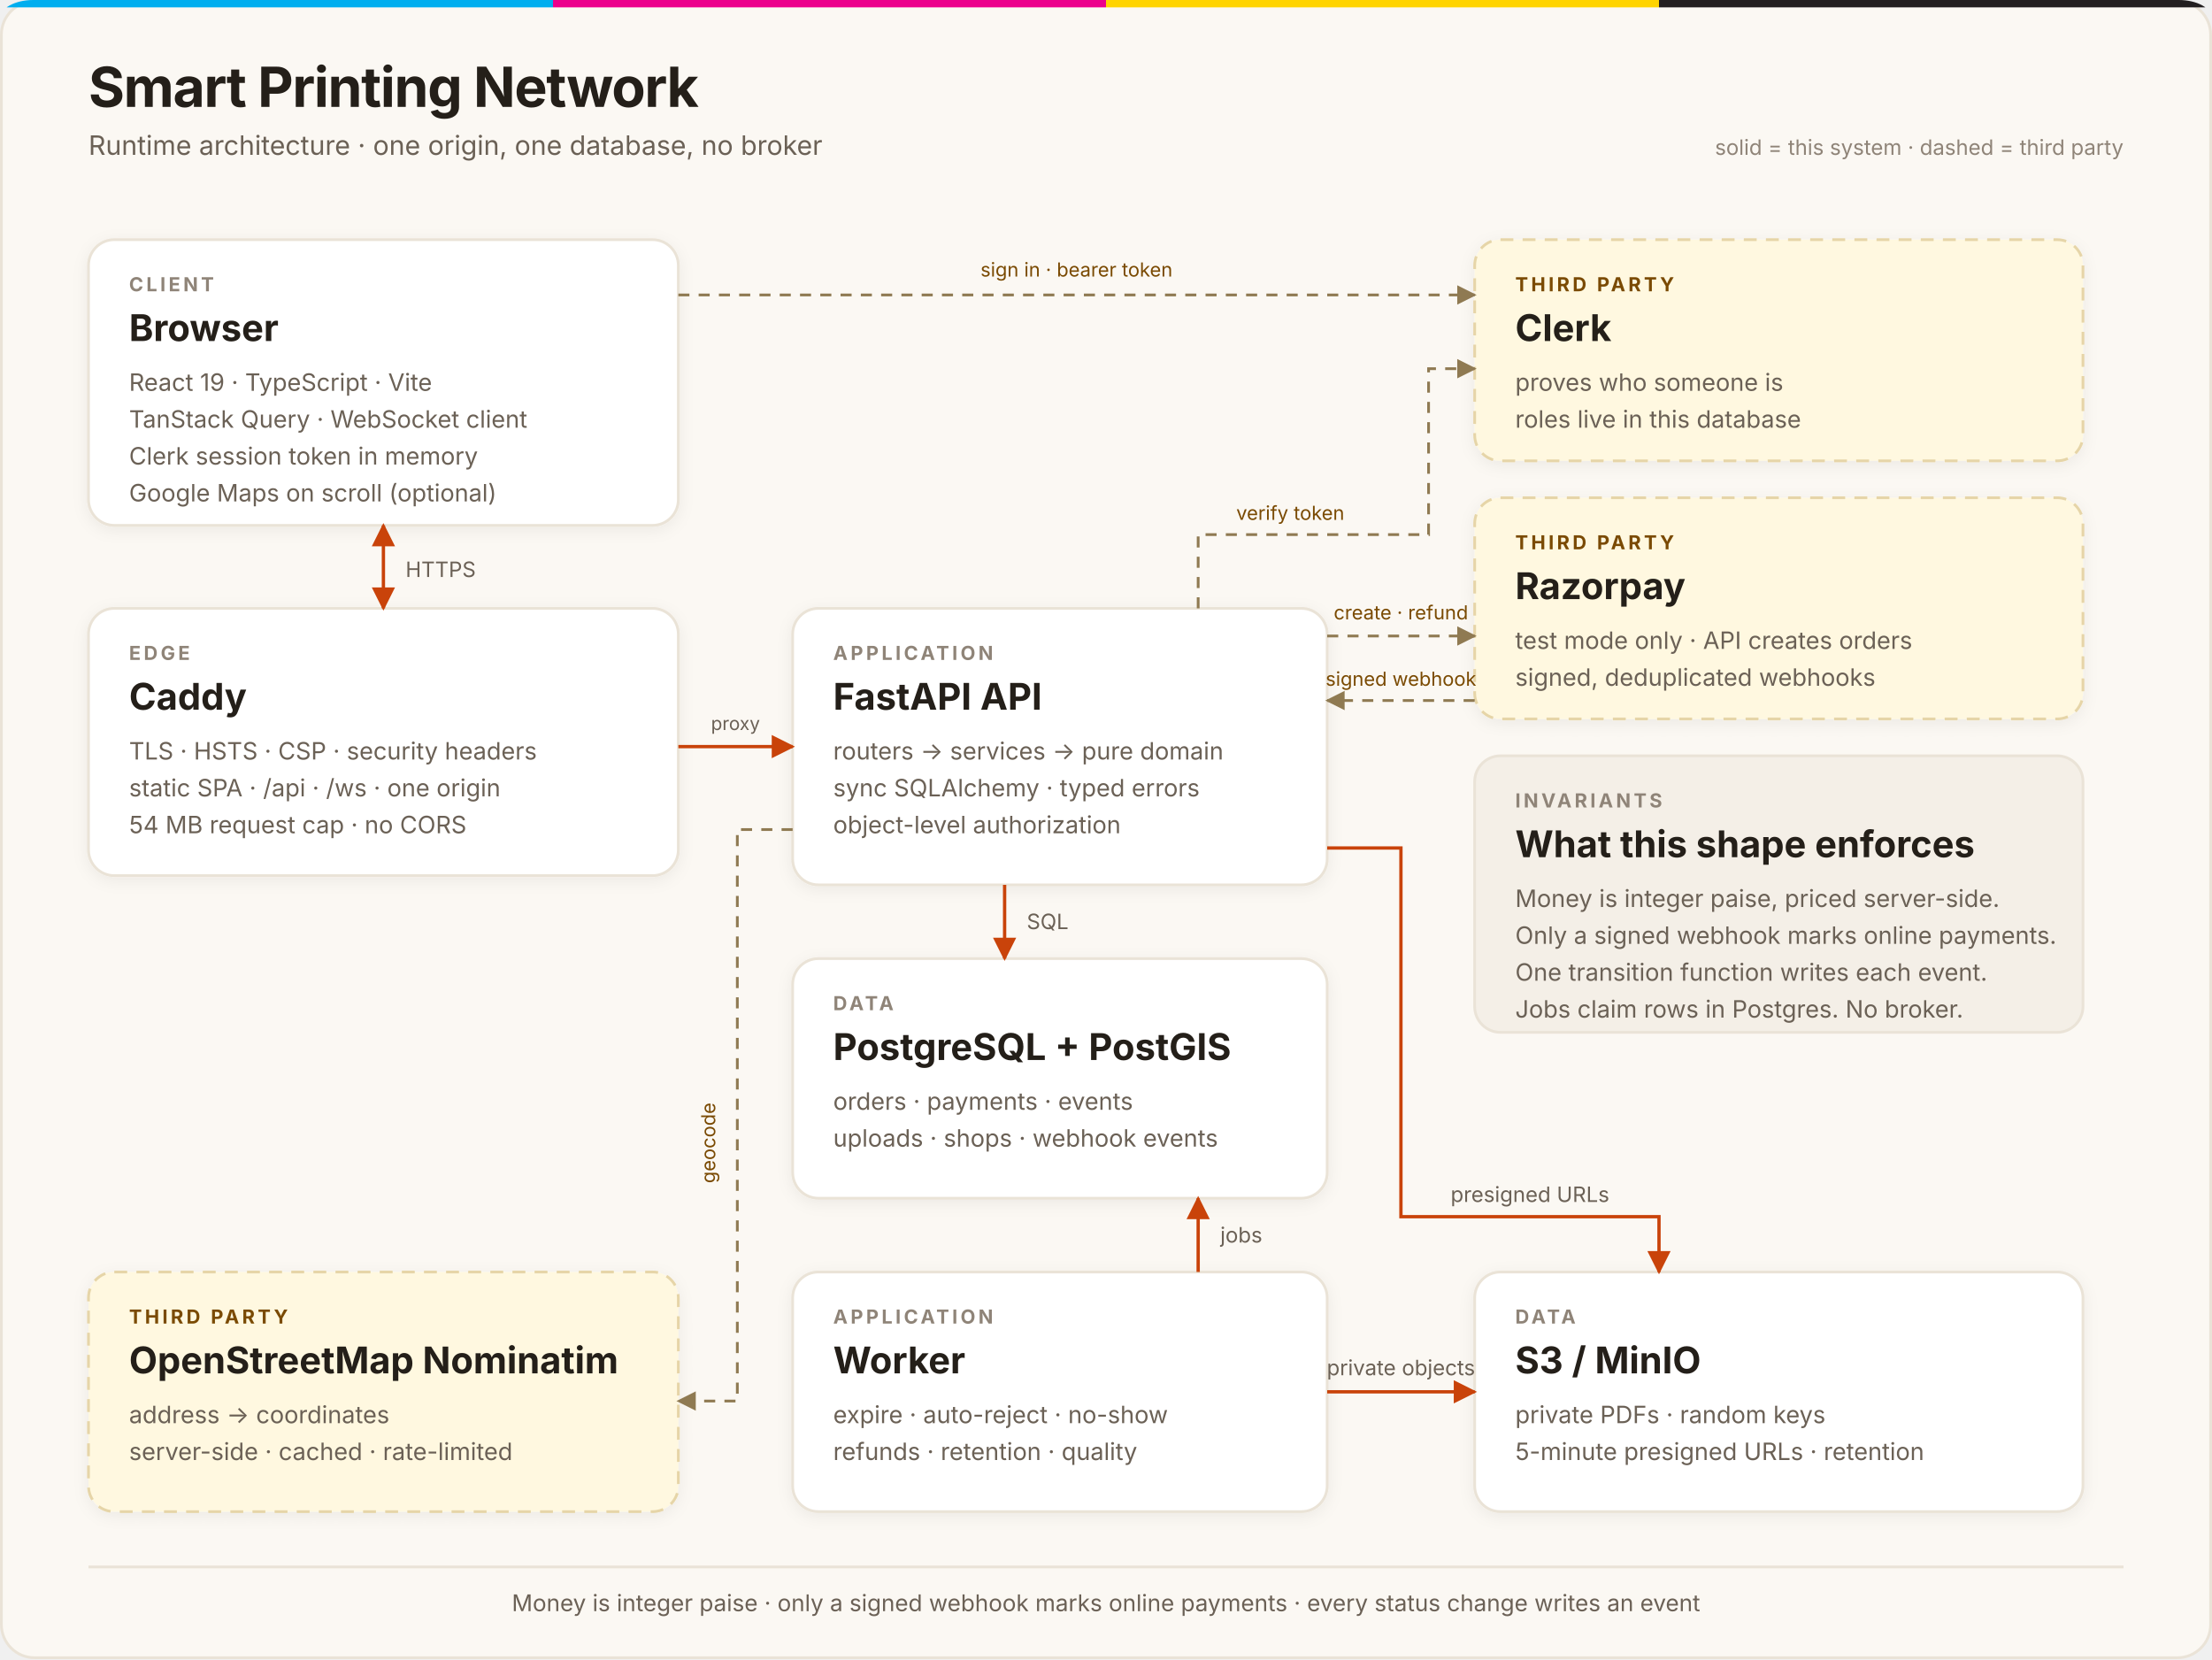
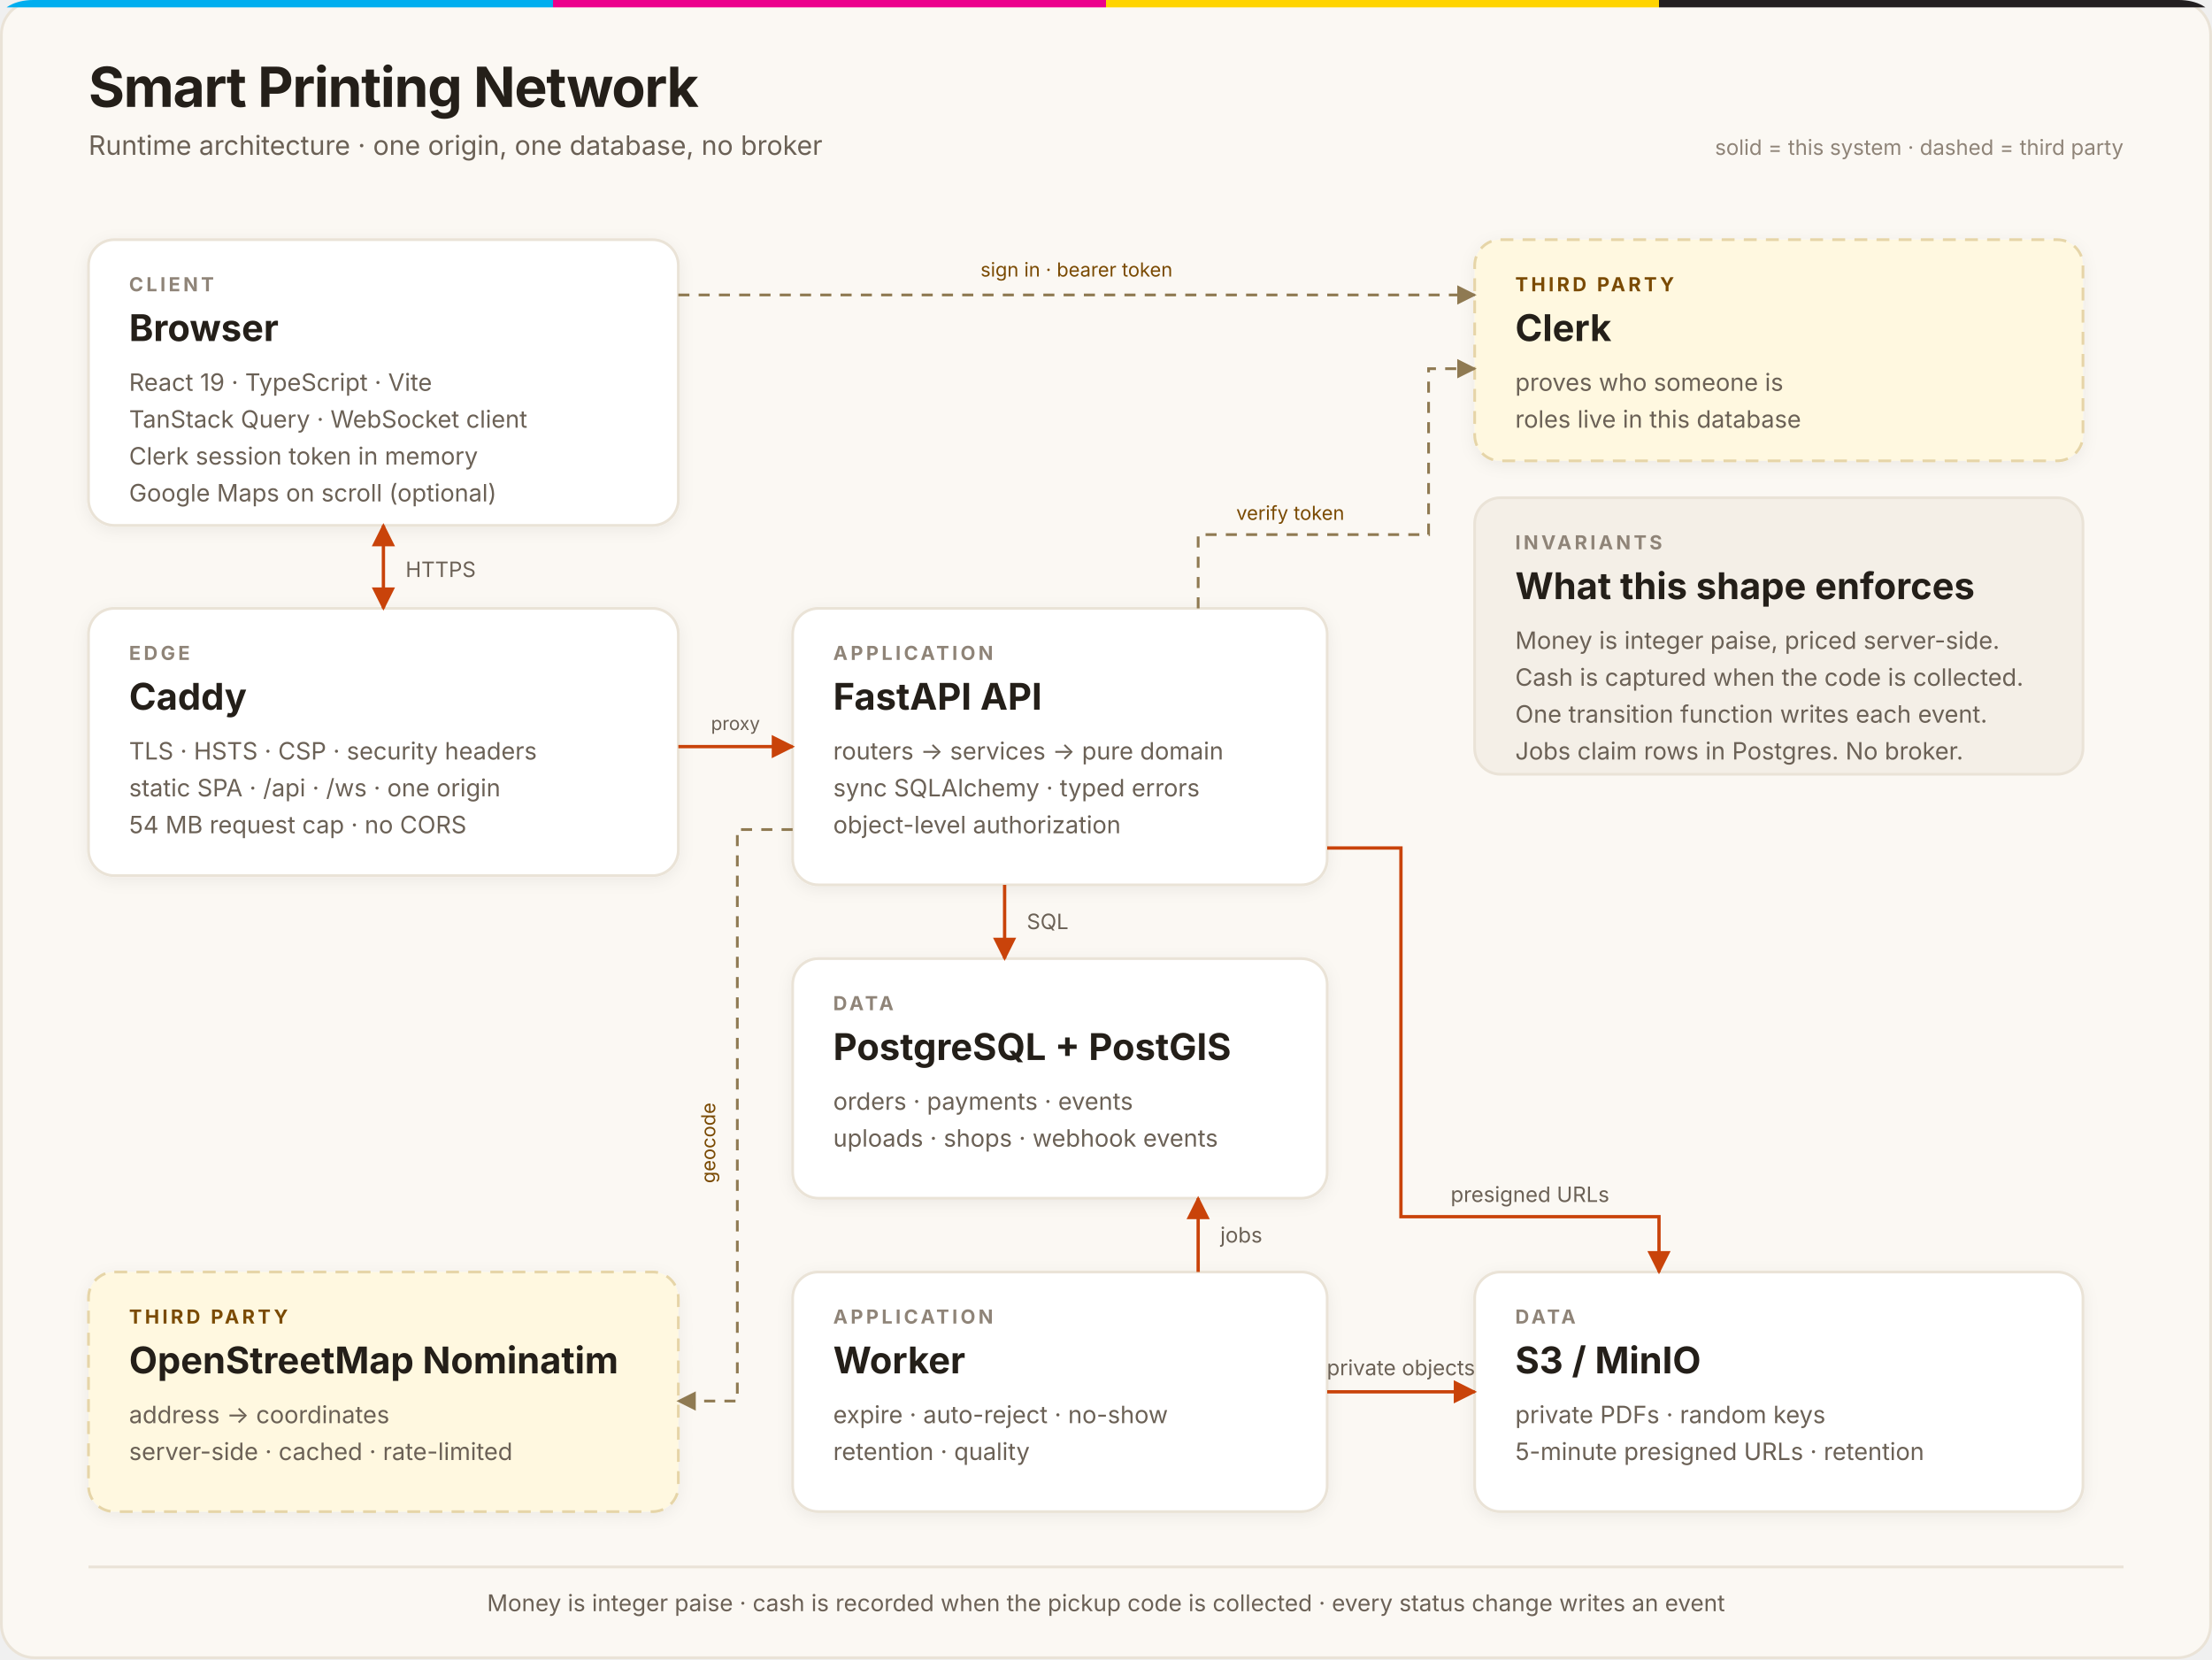
<svg xmlns="http://www.w3.org/2000/svg" width="1200" height="900" viewBox="0 0 1200 900" role="img" aria-labelledby="arch-title arch-desc">
  <defs>
    <style>
      text { font-family: Inter, ui-sans-serif, system-ui, -apple-system, "Segoe UI", sans-serif; }
      .display { font-family: "Bricolage Grotesque", Inter, ui-sans-serif, system-ui, sans-serif; }
      .mono { font-family: "JetBrains Mono", ui-monospace, "SF Mono", Menlo, monospace; }
      .bg { fill: #fbf8f3; stroke: #eae3d7; stroke-width: 1.5; }
      .card { fill: #ffffff; stroke: #eae3d7; stroke-width: 1.5; }
      .ext { fill: #fff8e0; stroke: #e6d5a8; stroke-width: 1.5; stroke-dasharray: 7 5; }
      .note { fill: #f4efe7; stroke: #eae3d7; stroke-width: 1.5; }
      .kicker { font-size: 10.5px; font-weight: 700; letter-spacing: 1.6px; fill: #8f8478; }
      .kicker-ext { font-size: 10.5px; font-weight: 700; letter-spacing: 1.6px; fill: #7a4a02; }
      .title { font-size: 20px; font-weight: 700; fill: #241f19; }
      .body { font-size: 13px; fill: #6b6156; }
      .flow { stroke: #c9430a; stroke-width: 1.8; fill: none; }
      .flow-soft { stroke: #8f7a52; stroke-width: 1.5; fill: none; stroke-dasharray: 6 5; }
      .flow-label { font-size: 11.5px; fill: #6b6156; }
      .flow-label-ext { font-size: 10.5px; fill: #7a4a02; }
      .small { font-size: 11px; fill: #8f8478; }
    </style>
    <marker id="arrow" viewBox="0 0 10 10" refX="9" refY="5" markerWidth="7" markerHeight="7" orient="auto-start-reverse">
      <path d="M0,0 L10,5 L0,10 z" fill="#c9430a" />
    </marker>
    <marker id="arrow-soft" viewBox="0 0 10 10" refX="9" refY="5" markerWidth="7" markerHeight="7" orient="auto-start-reverse">
      <path d="M0,0 L10,5 L0,10 z" fill="#8f7a52" />
    </marker>
    <filter id="shadow" x="-12%" y="-12%" width="130%" height="140%">
      <feDropShadow dx="0" dy="2" stdDeviation="4" flood-color="#241f19" flood-opacity="0.06" />
    </filter>
    <clipPath id="top-edge">
      <rect x="0" y="0" width="1200" height="20" rx="18" />
    </clipPath>
  </defs>
  <rect class="bg" x="0.75" y="0.75" width="1198.5" height="898.5" rx="18" />
  <g clip-path="url(#top-edge)">
    <rect x="0" y="0" width="300" height="4" fill="#00aeef" />
    <rect x="300" y="0" width="300" height="4" fill="#ec008c" />
    <rect x="600" y="0" width="300" height="4" fill="#ffd400" />
    <rect x="900" y="0" width="300" height="4" fill="#231f20" />
  </g>
  <text class="display" x="48" y="58" font-size="30" font-weight="700" fill="#241f19" letter-spacing="-0.6">Smart Printing Network</text>
  <text x="48" y="84" font-size="14.5" fill="#6b6156">Runtime architecture · one origin, one database, no broker</text>
  <text x="1152" y="84" text-anchor="end" font-size="11.5" fill="#8f8478">solid = this system · dashed = third party</text>
  <g filter="url(#shadow)">
    <rect class="card" x="48" y="130" width="320" height="155" rx="14" />
  </g>
  <text class="kicker" x="70" y="158">CLIENT</text>
  <text class="title display" x="70" y="185">Browser</text>
  <text class="body" x="70" y="212">React 19 · TypeScript · Vite</text>
  <text class="body" x="70" y="232">TanStack Query · WebSocket client</text>
  <text class="body" x="70" y="252">Clerk session token in memory</text>
  <text class="body" x="70" y="272">Google Maps on scroll (optional)</text>
  <g filter="url(#shadow)">
    <rect class="card" x="48" y="330" width="320" height="145" rx="14" />
  </g>
  <text class="kicker" x="70" y="358">EDGE</text>
  <text class="title display" x="70" y="385">Caddy</text>
  <text class="body" x="70" y="412">TLS · HSTS · CSP · security headers</text>
  <text class="body" x="70" y="432">static SPA · /api · /ws · one origin</text>
  <text class="body" x="70" y="452">54 MB request cap · no CORS</text>
  <g filter="url(#shadow)">
    <rect class="ext" x="48" y="690" width="320" height="130" rx="14" />
  </g>
  <text class="kicker-ext" x="70" y="718">THIRD PARTY</text>
  <text class="title display" x="70" y="745">OpenStreetMap Nominatim</text>
  <text class="body" x="70" y="772">address → coordinates</text>
  <text class="body" x="70" y="792">server-side · cached · rate-limited</text>
  <g filter="url(#shadow)">
    <rect class="card" x="430" y="330" width="290" height="150" rx="14" />
  </g>
  <text class="kicker" x="452" y="358">APPLICATION</text>
  <text class="title display" x="452" y="385">FastAPI API</text>
  <text class="body" x="452" y="412">routers → services → pure domain</text>
  <text class="body" x="452" y="432">sync SQLAlchemy · typed errors</text>
  <text class="body" x="452" y="452">object-level authorization</text>
  <g filter="url(#shadow)">
    <rect class="card" x="430" y="520" width="290" height="130" rx="14" />
  </g>
  <text class="kicker" x="452" y="548">DATA</text>
  <text class="title display" x="452" y="575">PostgreSQL + PostGIS</text>
  <text class="body" x="452" y="602">orders · payments · events</text>
  <text class="body" x="452" y="622">uploads · shops · webhook events</text>
  <g filter="url(#shadow)">
    <rect class="card" x="430" y="690" width="290" height="130" rx="14" />
  </g>
  <text class="kicker" x="452" y="718">APPLICATION</text>
  <text class="title display" x="452" y="745">Worker</text>
  <text class="body" x="452" y="772">expire · auto-reject · no-show</text>
-   <text class="body" x="452" y="792">refunds · retention · quality</text>
+   <text class="body" x="452" y="792">retention · quality</text>
  <g filter="url(#shadow)">
    <rect class="ext" x="800" y="130" width="330" height="120" rx="14" />
  </g>
  <text class="kicker-ext" x="822" y="158">THIRD PARTY</text>
  <text class="title display" x="822" y="185">Clerk</text>
  <text class="body" x="822" y="212">proves who someone is</text>
  <text class="body" x="822" y="232">roles live in this database</text>
-   <g filter="url(#shadow)">
-     <rect class="ext" x="800" y="270" width="330" height="120" rx="14" />
-   </g>
-   <text class="kicker-ext" x="822" y="298">THIRD PARTY</text>
-   <text class="title display" x="822" y="325">Razorpay</text>
-   <text class="body" x="822" y="352">test mode only · API creates orders</text>
-   <text class="body" x="822" y="372">signed, deduplicated webhooks</text>
-   <rect class="note" x="800" y="410" width="330" height="150" rx="14" />
-   <text class="kicker" x="822" y="438">INVARIANTS</text>
-   <text class="title display" x="822" y="465" font-size="18">What this shape enforces</text>
-   <text class="body" x="822" y="492">Money is integer paise, priced server-side.</text>
-   <text class="body" x="822" y="512">Only a signed webhook marks online payments.</text>
-   <text class="body" x="822" y="532">One transition function writes each event.</text>
-   <text class="body" x="822" y="552">Jobs claim rows in Postgres. No broker.</text>
+   <rect class="note" x="800" y="270" width="330" height="150" rx="14" />
+   <text class="kicker" x="822" y="298">INVARIANTS</text>
+   <text class="title display" x="822" y="325" font-size="18">What this shape enforces</text>
+   <text class="body" x="822" y="352">Money is integer paise, priced server-side.</text>
+   <text class="body" x="822" y="372">Cash is captured when the code is collected.</text>
+   <text class="body" x="822" y="392">One transition function writes each event.</text>
+   <text class="body" x="822" y="412">Jobs claim rows in Postgres. No broker.</text>
  <g filter="url(#shadow)">
    <rect class="card" x="800" y="690" width="330" height="130" rx="14" />
  </g>
  <text class="kicker" x="822" y="718">DATA</text>
  <text class="title display" x="822" y="745">S3 / MinIO</text>
  <text class="body" x="822" y="772">private PDFs · random keys</text>
  <text class="body" x="822" y="792">5-minute presigned URLs · retention</text>
  <line class="flow" x1="208" y1="285" x2="208" y2="330" marker-start="url(#arrow)" marker-end="url(#arrow)" />
  <text class="flow-label" x="220" y="313">HTTPS</text>
  <line class="flow" x1="368" y1="405" x2="430" y2="405" marker-end="url(#arrow)" />
  <text x="399" y="396" text-anchor="middle" font-size="10" fill="#6b6156">proxy</text>
  <line class="flow" x1="545" y1="480" x2="545" y2="520" marker-end="url(#arrow)" />
  <text class="flow-label" x="557" y="504">SQL</text>
  <line class="flow" x1="650" y1="690" x2="650" y2="650" marker-end="url(#arrow)" />
  <text class="flow-label" x="662" y="674">jobs</text>
  <line class="flow-soft" x1="368" y1="160" x2="800" y2="160" marker-end="url(#arrow-soft)" />
  <text class="flow-label-ext" x="584" y="150" text-anchor="middle">sign in · bearer token</text>
  <path class="flow-soft" d="M650,330 V290 H775 V200 H800" marker-end="url(#arrow-soft)" />
  <text class="flow-label-ext" x="700" y="282" text-anchor="middle">verify token</text>
-   <line class="flow-soft" x1="720" y1="345" x2="800" y2="345" marker-end="url(#arrow-soft)" />
-   <text class="flow-label-ext" x="760" y="336" text-anchor="middle">create · refund</text>
-   <line class="flow-soft" x1="800" y1="380" x2="720" y2="380" marker-end="url(#arrow-soft)" />
-   <text class="flow-label-ext" x="760" y="372" text-anchor="middle">signed webhook</text>
  <path class="flow" d="M720,460 H760 V660 H900 V690" marker-end="url(#arrow)" />
  <text class="flow-label" x="830" y="652" text-anchor="middle">presigned URLs</text>
  <line class="flow" x1="720" y1="755" x2="800" y2="755" marker-end="url(#arrow)" />
  <text class="flow-label" x="760" y="746" text-anchor="middle">private objects</text>
  <path class="flow-soft" d="M430,450 H400 V760 H368" marker-end="url(#arrow-soft)" />
  <text class="flow-label-ext" transform="rotate(-90 388 620)" x="388" y="620" text-anchor="middle">geocode</text>
  <line x1="48" y1="850" x2="1152" y2="850" stroke="#eae3d7" stroke-width="1.5" />
-   <text x="600" y="874" text-anchor="middle" font-size="12.5" fill="#6b6156">Money is integer paise · only a signed webhook marks online payments · every status change writes an event</text>
+   <text x="600" y="874" text-anchor="middle" font-size="12.5" fill="#6b6156">Money is integer paise · cash is recorded when the pickup code is collected · every status change writes an event</text>
</svg>
